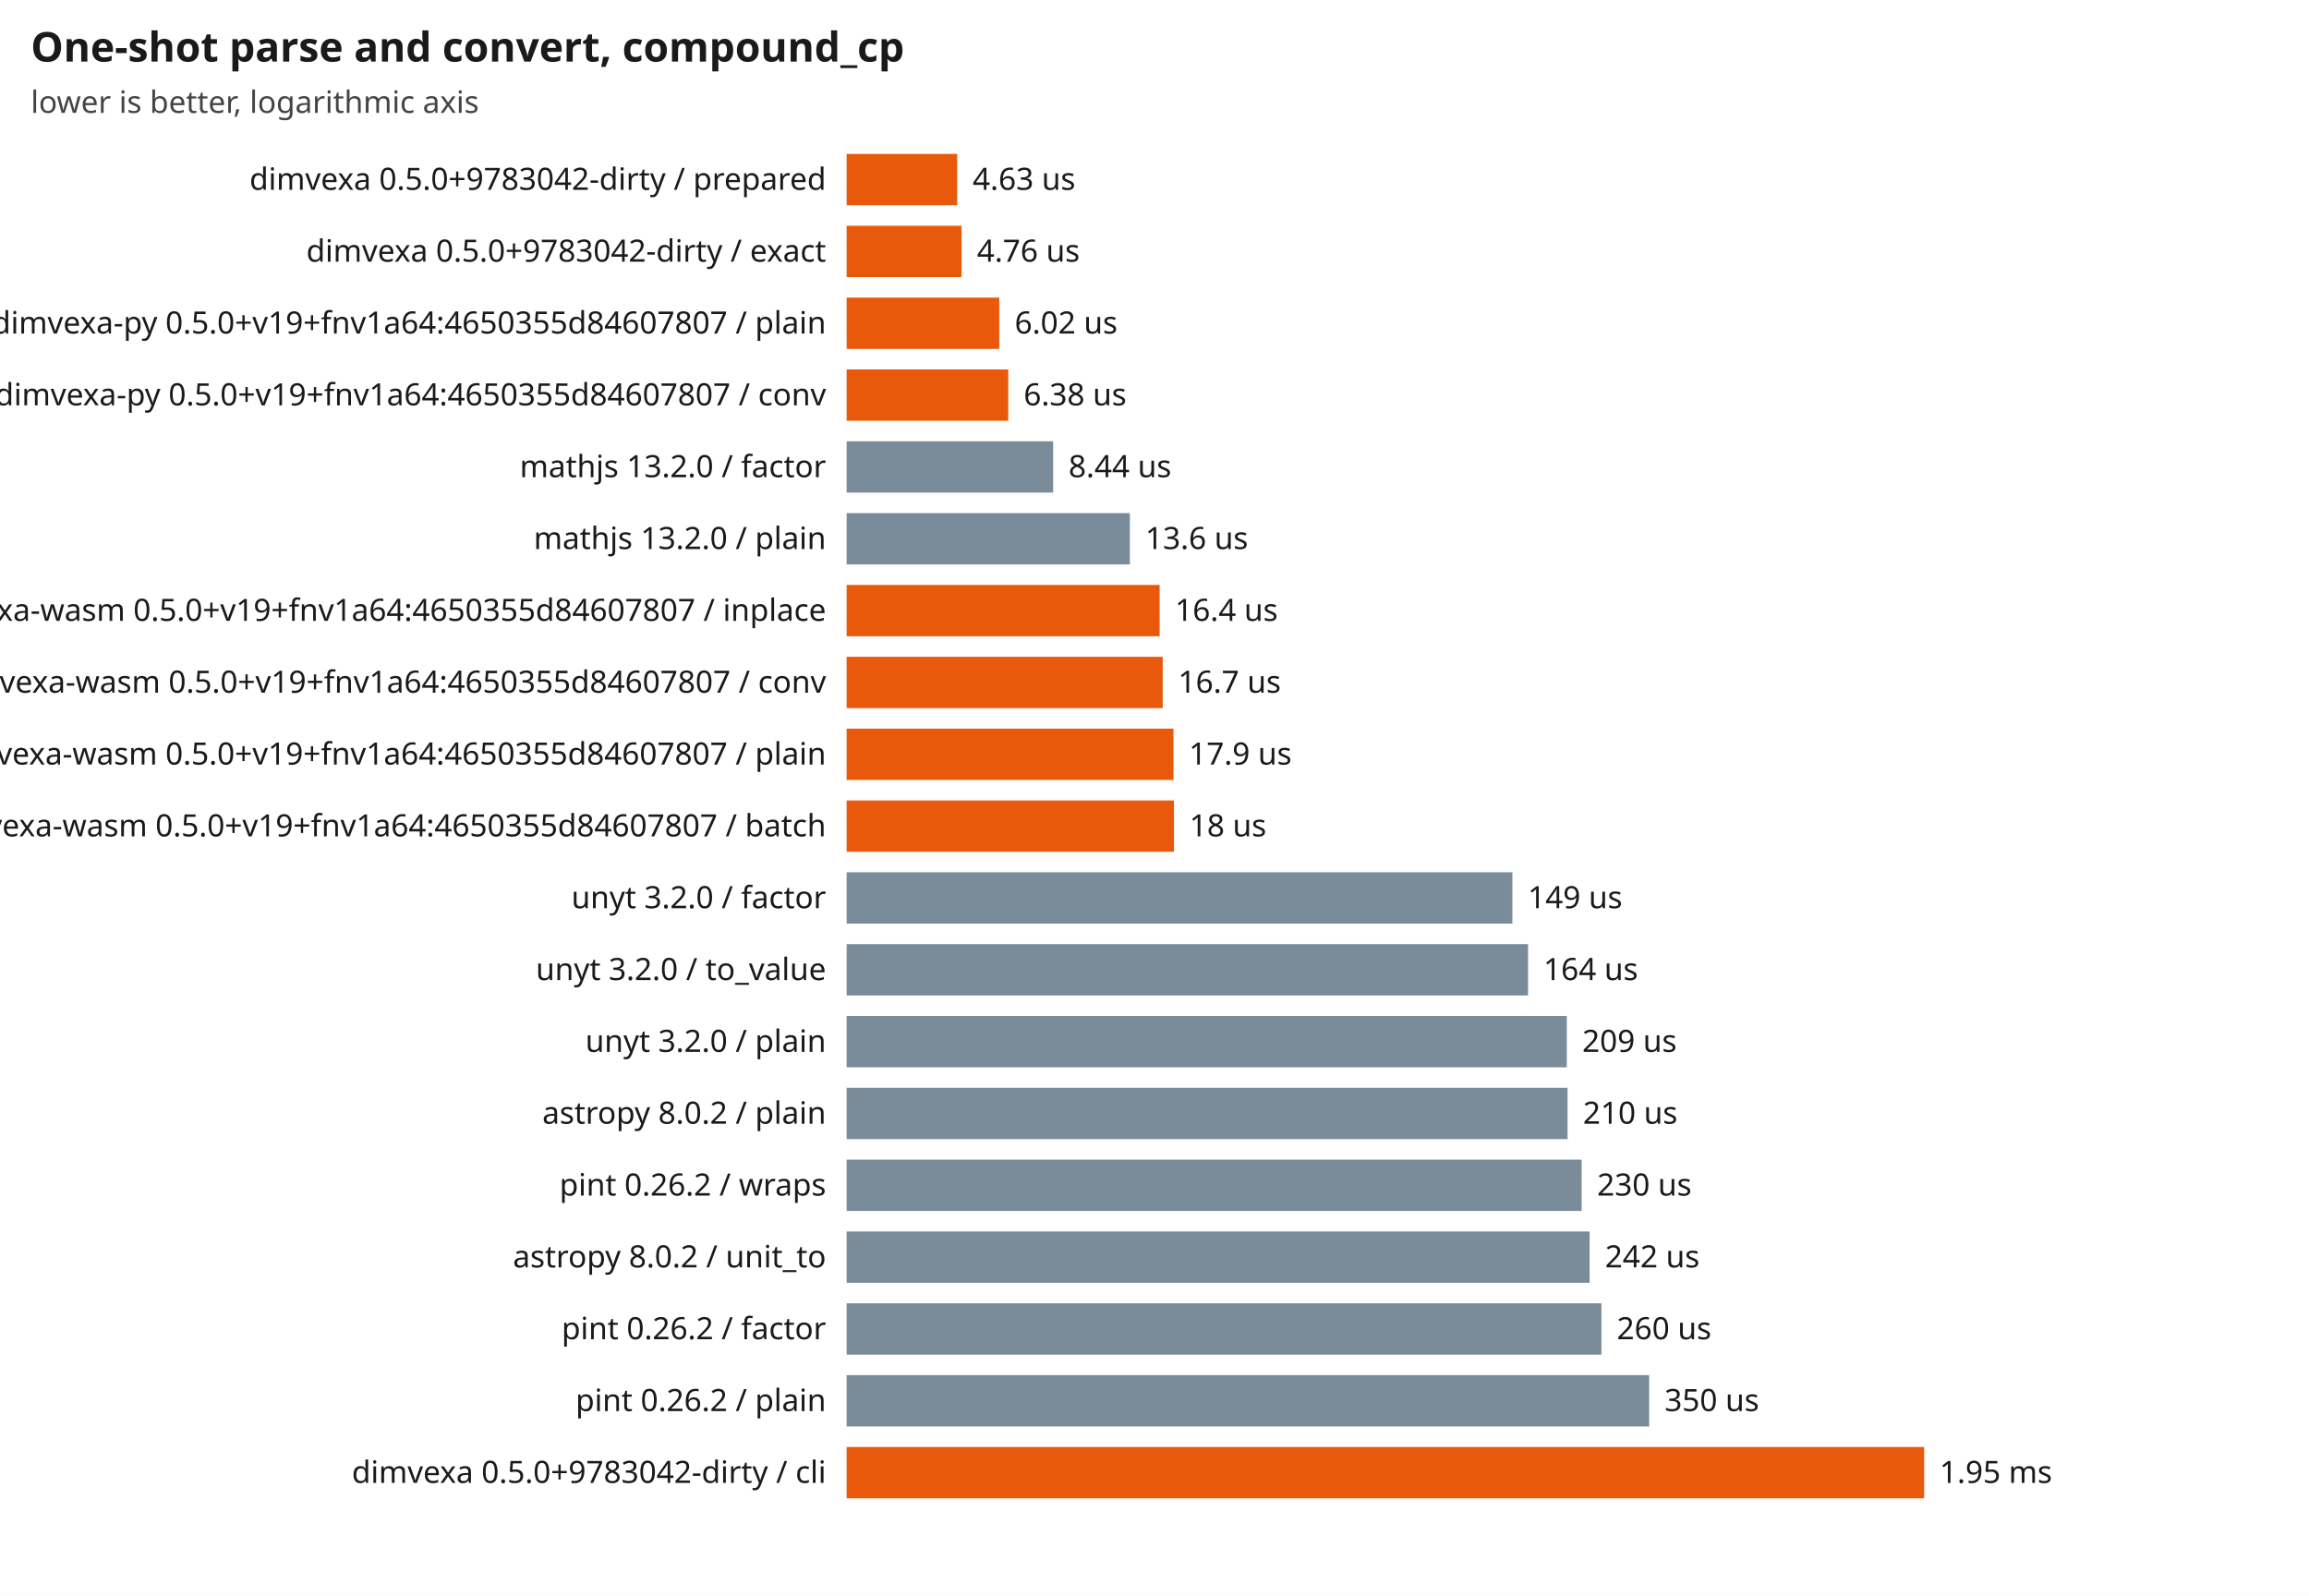
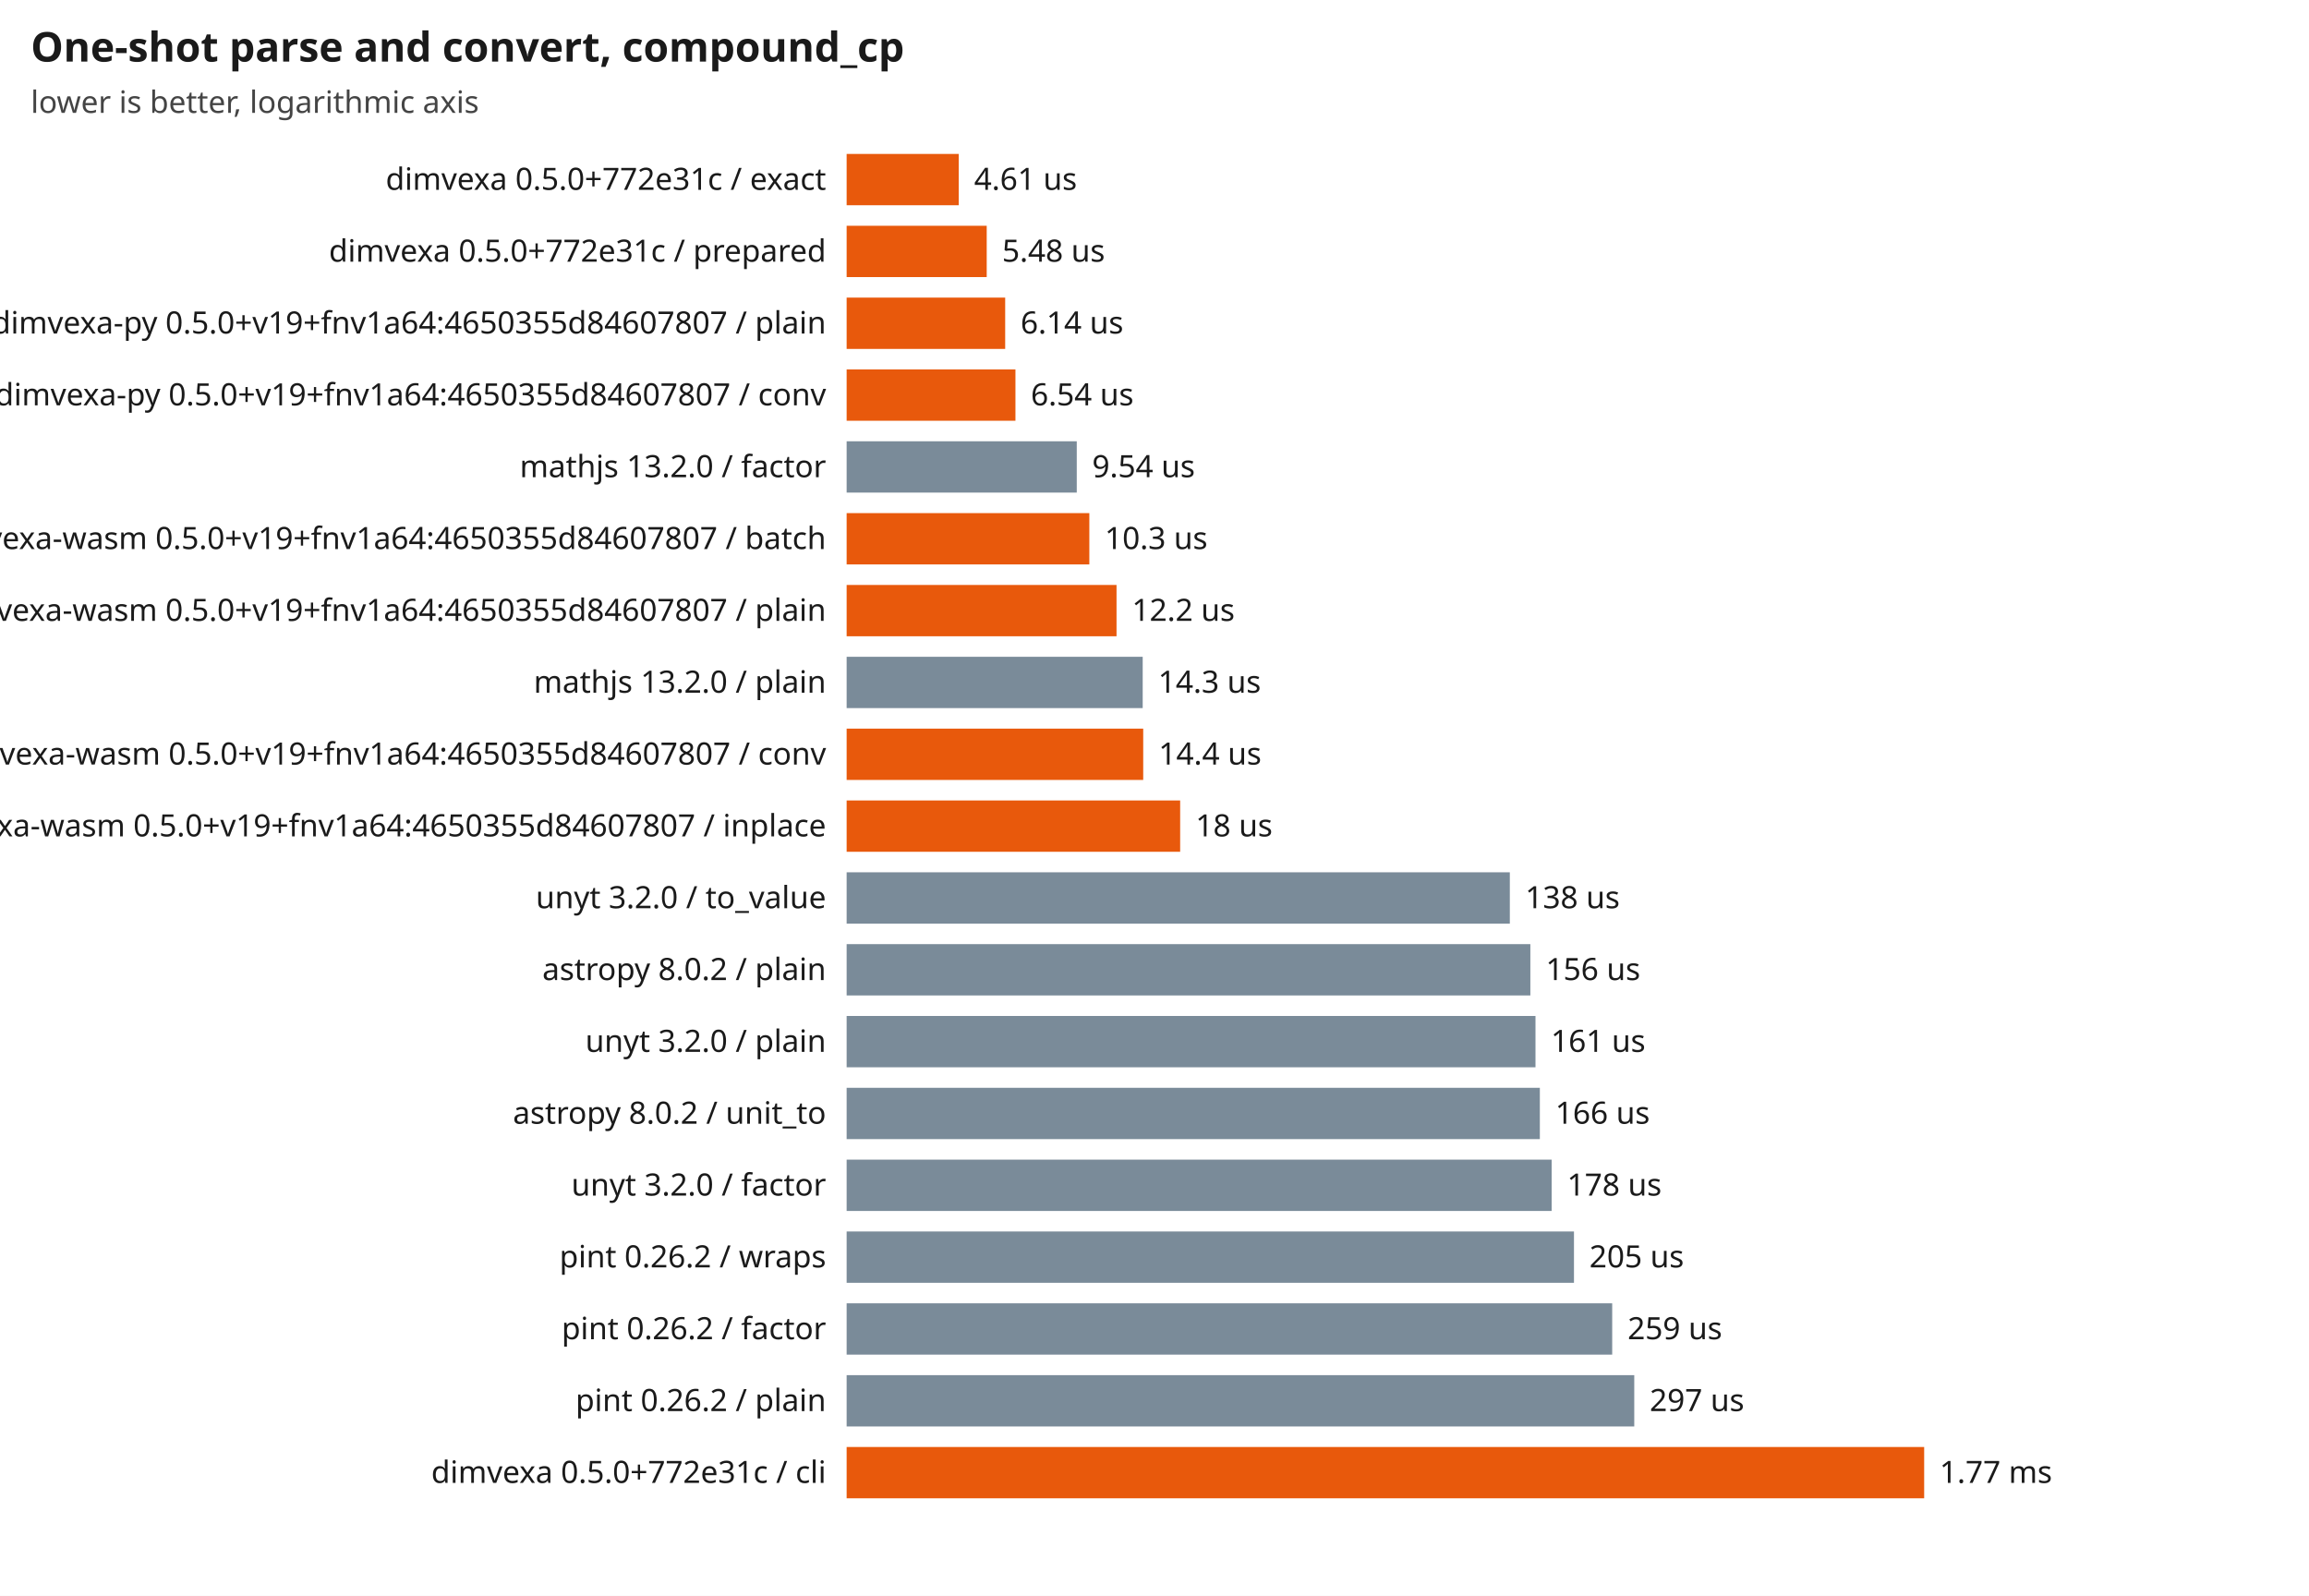
<svg xmlns="http://www.w3.org/2000/svg" width="900" height="622" viewBox="0 0 900 622" role="img" aria-label="One-shot parse and convert, compound_cp">
  <rect width="900" height="622" fill="#ffffff" />
  <text x="12" y="24" font-family="sans-serif" font-size="16" font-weight="bold" fill="#1a1a1a">One-shot parse and convert, compound_cp</text>
  <text x="12" y="44" font-family="sans-serif" font-size="12" fill="#444444">lower is better, logarithmic axis</text>
-   <text x="322" y="74" text-anchor="end" font-family="sans-serif" font-size="12" fill="#1a1a1a">dimvexa 0.5.0+9783042-dirty / prepared</text>
-   <rect x="330" y="60" width="43.1" height="20" fill="#e8590c" />
-   <text x="379.1" y="74" font-family="sans-serif" font-size="12" fill="#1a1a1a">4.63 us</text>
-   <text x="322" y="102" text-anchor="end" font-family="sans-serif" font-size="12" fill="#1a1a1a">dimvexa 0.5.0+9783042-dirty / exact</text>
-   <rect x="330" y="88" width="44.8" height="20" fill="#e8590c" />
-   <text x="380.8" y="102" font-family="sans-serif" font-size="12" fill="#1a1a1a">4.76 us</text>
+   <text x="322" y="74" text-anchor="end" font-family="sans-serif" font-size="12" fill="#1a1a1a">dimvexa 0.5.0+772e31c / exact</text>
+   <rect x="330" y="60" width="43.7" height="20" fill="#e8590c" />
+   <text x="379.7" y="74" font-family="sans-serif" font-size="12" fill="#1a1a1a">4.61 us</text>
+   <text x="322" y="102" text-anchor="end" font-family="sans-serif" font-size="12" fill="#1a1a1a">dimvexa 0.5.0+772e31c / prepared</text>
+   <rect x="330" y="88" width="54.6" height="20" fill="#e8590c" />
+   <text x="390.6" y="102" font-family="sans-serif" font-size="12" fill="#1a1a1a">5.48 us</text>
  <text x="322" y="130" text-anchor="end" font-family="sans-serif" font-size="12" fill="#1a1a1a">dimvexa-py 0.5.0+v19+fnv1a64:4650355d84607807 / plain</text>
-   <rect x="330" y="116" width="59.5" height="20" fill="#e8590c" />
-   <text x="395.5" y="130" font-family="sans-serif" font-size="12" fill="#1a1a1a">6.02 us</text>
+   <rect x="330" y="116" width="61.8" height="20" fill="#e8590c" />
+   <text x="397.8" y="130" font-family="sans-serif" font-size="12" fill="#1a1a1a">6.14 us</text>
  <text x="322" y="158" text-anchor="end" font-family="sans-serif" font-size="12" fill="#1a1a1a">dimvexa-py 0.5.0+v19+fnv1a64:4650355d84607807 / conv</text>
-   <rect x="330" y="144" width="63.0" height="20" fill="#e8590c" />
-   <text x="399.0" y="158" font-family="sans-serif" font-size="12" fill="#1a1a1a">6.38 us</text>
+   <rect x="330" y="144" width="65.8" height="20" fill="#e8590c" />
+   <text x="401.8" y="158" font-family="sans-serif" font-size="12" fill="#1a1a1a">6.54 us</text>
  <text x="322" y="186" text-anchor="end" font-family="sans-serif" font-size="12" fill="#1a1a1a">mathjs 13.2.0 / factor</text>
-   <rect x="330" y="172" width="80.5" height="20" fill="#7a8b99" />
-   <text x="416.5" y="186" font-family="sans-serif" font-size="12" fill="#1a1a1a">8.44 us</text>
-   <text x="322" y="214" text-anchor="end" font-family="sans-serif" font-size="12" fill="#1a1a1a">mathjs 13.2.0 / plain</text>
-   <rect x="330" y="200" width="110.4" height="20" fill="#7a8b99" />
-   <text x="446.4" y="214" font-family="sans-serif" font-size="12" fill="#1a1a1a">13.6 us</text>
-   <text x="322" y="242" text-anchor="end" font-family="sans-serif" font-size="12" fill="#1a1a1a">dimvexa-wasm 0.5.0+v19+fnv1a64:4650355d84607807 / inplace</text>
-   <rect x="330" y="228" width="122.0" height="20" fill="#e8590c" />
-   <text x="458.0" y="242" font-family="sans-serif" font-size="12" fill="#1a1a1a">16.4 us</text>
-   <text x="322" y="270" text-anchor="end" font-family="sans-serif" font-size="12" fill="#1a1a1a">dimvexa-wasm 0.5.0+v19+fnv1a64:4650355d84607807 / conv</text>
-   <rect x="330" y="256" width="123.2" height="20" fill="#e8590c" />
-   <text x="459.2" y="270" font-family="sans-serif" font-size="12" fill="#1a1a1a">16.7 us</text>
-   <text x="322" y="298" text-anchor="end" font-family="sans-serif" font-size="12" fill="#1a1a1a">dimvexa-wasm 0.5.0+v19+fnv1a64:4650355d84607807 / plain</text>
-   <rect x="330" y="284" width="127.4" height="20" fill="#e8590c" />
-   <text x="463.4" y="298" font-family="sans-serif" font-size="12" fill="#1a1a1a">17.9 us</text>
-   <text x="322" y="326" text-anchor="end" font-family="sans-serif" font-size="12" fill="#1a1a1a">dimvexa-wasm 0.5.0+v19+fnv1a64:4650355d84607807 / batch</text>
-   <rect x="330" y="312" width="127.6" height="20" fill="#e8590c" />
-   <text x="463.6" y="326" font-family="sans-serif" font-size="12" fill="#1a1a1a">18 us</text>
-   <text x="322" y="354" text-anchor="end" font-family="sans-serif" font-size="12" fill="#1a1a1a">unyt 3.2.0 / factor</text>
-   <rect x="330" y="340" width="259.5" height="20" fill="#7a8b99" />
-   <text x="595.5" y="354" font-family="sans-serif" font-size="12" fill="#1a1a1a">149 us</text>
-   <text x="322" y="382" text-anchor="end" font-family="sans-serif" font-size="12" fill="#1a1a1a">unyt 3.2.0 / to_value</text>
-   <rect x="330" y="368" width="265.6" height="20" fill="#7a8b99" />
-   <text x="601.6" y="382" font-family="sans-serif" font-size="12" fill="#1a1a1a">164 us</text>
+   <rect x="330" y="172" width="89.7" height="20" fill="#7a8b99" />
+   <text x="425.7" y="186" font-family="sans-serif" font-size="12" fill="#1a1a1a">9.54 us</text>
+   <text x="322" y="214" text-anchor="end" font-family="sans-serif" font-size="12" fill="#1a1a1a">dimvexa-wasm 0.5.0+v19+fnv1a64:4650355d84607807 / batch</text>
+   <rect x="330" y="200" width="94.6" height="20" fill="#e8590c" />
+   <text x="430.6" y="214" font-family="sans-serif" font-size="12" fill="#1a1a1a">10.3 us</text>
+   <text x="322" y="242" text-anchor="end" font-family="sans-serif" font-size="12" fill="#1a1a1a">dimvexa-wasm 0.5.0+v19+fnv1a64:4650355d84607807 / plain</text>
+   <rect x="330" y="228" width="105.2" height="20" fill="#e8590c" />
+   <text x="441.2" y="242" font-family="sans-serif" font-size="12" fill="#1a1a1a">12.2 us</text>
+   <text x="322" y="270" text-anchor="end" font-family="sans-serif" font-size="12" fill="#1a1a1a">mathjs 13.2.0 / plain</text>
+   <rect x="330" y="256" width="115.4" height="20" fill="#7a8b99" />
+   <text x="451.4" y="270" font-family="sans-serif" font-size="12" fill="#1a1a1a">14.3 us</text>
+   <text x="322" y="298" text-anchor="end" font-family="sans-serif" font-size="12" fill="#1a1a1a">dimvexa-wasm 0.5.0+v19+fnv1a64:4650355d84607807 / conv</text>
+   <rect x="330" y="284" width="115.6" height="20" fill="#e8590c" />
+   <text x="451.6" y="298" font-family="sans-serif" font-size="12" fill="#1a1a1a">14.4 us</text>
+   <text x="322" y="326" text-anchor="end" font-family="sans-serif" font-size="12" fill="#1a1a1a">dimvexa-wasm 0.5.0+v19+fnv1a64:4650355d84607807 / inplace</text>
+   <rect x="330" y="312" width="130.0" height="20" fill="#e8590c" />
+   <text x="466.0" y="326" font-family="sans-serif" font-size="12" fill="#1a1a1a">18 us</text>
+   <text x="322" y="354" text-anchor="end" font-family="sans-serif" font-size="12" fill="#1a1a1a">unyt 3.2.0 / to_value</text>
+   <rect x="330" y="340" width="258.5" height="20" fill="#7a8b99" />
+   <text x="594.5" y="354" font-family="sans-serif" font-size="12" fill="#1a1a1a">138 us</text>
+   <text x="322" y="382" text-anchor="end" font-family="sans-serif" font-size="12" fill="#1a1a1a">astropy 8.0.2 / plain</text>
+   <rect x="330" y="368" width="266.5" height="20" fill="#7a8b99" />
+   <text x="602.5" y="382" font-family="sans-serif" font-size="12" fill="#1a1a1a">156 us</text>
  <text x="322" y="410" text-anchor="end" font-family="sans-serif" font-size="12" fill="#1a1a1a">unyt 3.2.0 / plain</text>
-   <rect x="330" y="396" width="280.7" height="20" fill="#7a8b99" />
-   <text x="616.7" y="410" font-family="sans-serif" font-size="12" fill="#1a1a1a">209 us</text>
-   <text x="322" y="438" text-anchor="end" font-family="sans-serif" font-size="12" fill="#1a1a1a">astropy 8.0.2 / plain</text>
-   <rect x="330" y="424" width="281.0" height="20" fill="#7a8b99" />
-   <text x="617.0" y="438" font-family="sans-serif" font-size="12" fill="#1a1a1a">210 us</text>
-   <text x="322" y="466" text-anchor="end" font-family="sans-serif" font-size="12" fill="#1a1a1a">pint 0.26.2 / wraps</text>
-   <rect x="330" y="452" width="286.5" height="20" fill="#7a8b99" />
-   <text x="622.5" y="466" font-family="sans-serif" font-size="12" fill="#1a1a1a">230 us</text>
-   <text x="322" y="494" text-anchor="end" font-family="sans-serif" font-size="12" fill="#1a1a1a">astropy 8.0.2 / unit_to</text>
-   <rect x="330" y="480" width="289.6" height="20" fill="#7a8b99" />
-   <text x="625.6" y="494" font-family="sans-serif" font-size="12" fill="#1a1a1a">242 us</text>
+   <rect x="330" y="396" width="268.5" height="20" fill="#7a8b99" />
+   <text x="604.5" y="410" font-family="sans-serif" font-size="12" fill="#1a1a1a">161 us</text>
+   <text x="322" y="438" text-anchor="end" font-family="sans-serif" font-size="12" fill="#1a1a1a">astropy 8.0.2 / unit_to</text>
+   <rect x="330" y="424" width="270.2" height="20" fill="#7a8b99" />
+   <text x="606.2" y="438" font-family="sans-serif" font-size="12" fill="#1a1a1a">166 us</text>
+   <text x="322" y="466" text-anchor="end" font-family="sans-serif" font-size="12" fill="#1a1a1a">unyt 3.2.0 / factor</text>
+   <rect x="330" y="452" width="274.8" height="20" fill="#7a8b99" />
+   <text x="610.8" y="466" font-family="sans-serif" font-size="12" fill="#1a1a1a">178 us</text>
+   <text x="322" y="494" text-anchor="end" font-family="sans-serif" font-size="12" fill="#1a1a1a">pint 0.26.2 / wraps</text>
+   <rect x="330" y="480" width="283.5" height="20" fill="#7a8b99" />
+   <text x="619.5" y="494" font-family="sans-serif" font-size="12" fill="#1a1a1a">205 us</text>
  <text x="322" y="522" text-anchor="end" font-family="sans-serif" font-size="12" fill="#1a1a1a">pint 0.26.2 / factor</text>
-   <rect x="330" y="508" width="294.2" height="20" fill="#7a8b99" />
-   <text x="630.2" y="522" font-family="sans-serif" font-size="12" fill="#1a1a1a">260 us</text>
+   <rect x="330" y="508" width="298.4" height="20" fill="#7a8b99" />
+   <text x="634.4" y="522" font-family="sans-serif" font-size="12" fill="#1a1a1a">259 us</text>
  <text x="322" y="550" text-anchor="end" font-family="sans-serif" font-size="12" fill="#1a1a1a">pint 0.26.2 / plain</text>
-   <rect x="330" y="536" width="312.8" height="20" fill="#7a8b99" />
-   <text x="648.8" y="550" font-family="sans-serif" font-size="12" fill="#1a1a1a">350 us</text>
-   <text x="322" y="578" text-anchor="end" font-family="sans-serif" font-size="12" fill="#1a1a1a">dimvexa 0.5.0+9783042-dirty / cli</text>
+   <rect x="330" y="536" width="307.0" height="20" fill="#7a8b99" />
+   <text x="643.0" y="550" font-family="sans-serif" font-size="12" fill="#1a1a1a">297 us</text>
+   <text x="322" y="578" text-anchor="end" font-family="sans-serif" font-size="12" fill="#1a1a1a">dimvexa 0.5.0+772e31c / cli</text>
  <rect x="330" y="564" width="420.0" height="20" fill="#e8590c" />
-   <text x="756.0" y="578" font-family="sans-serif" font-size="12" fill="#1a1a1a">1.95 ms</text>
+   <text x="756.0" y="578" font-family="sans-serif" font-size="12" fill="#1a1a1a">1.77 ms</text>
</svg>
